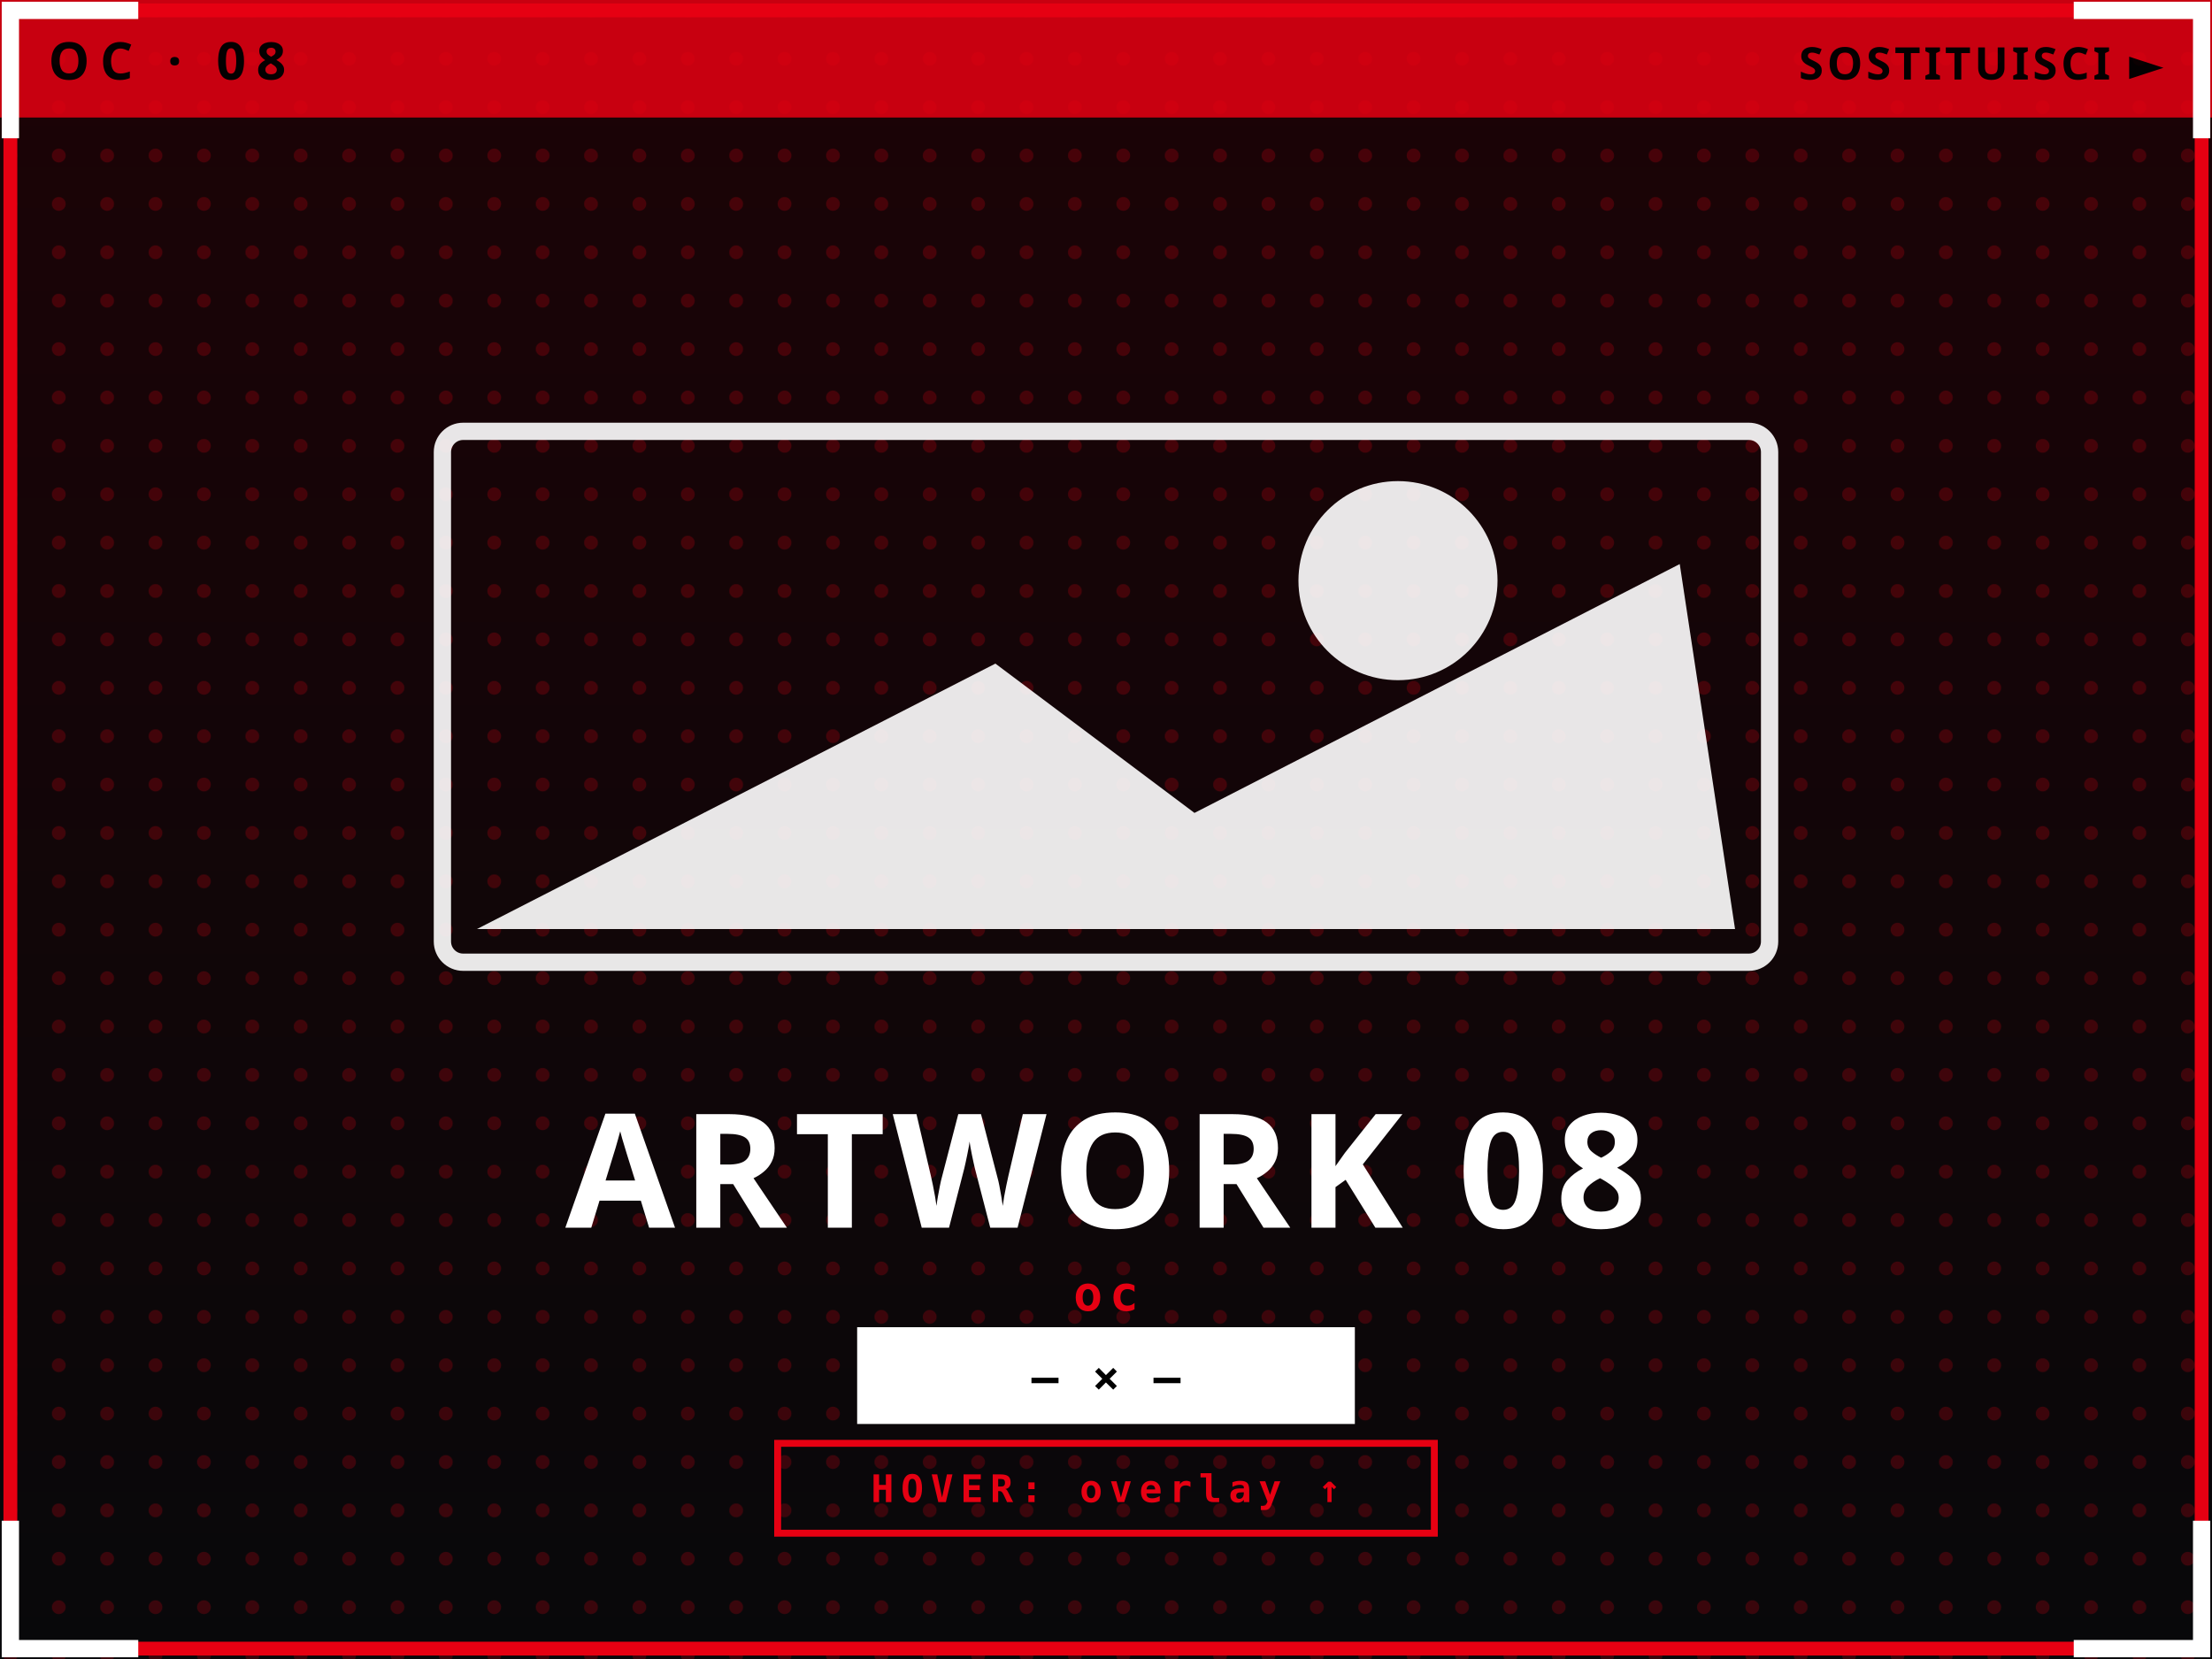
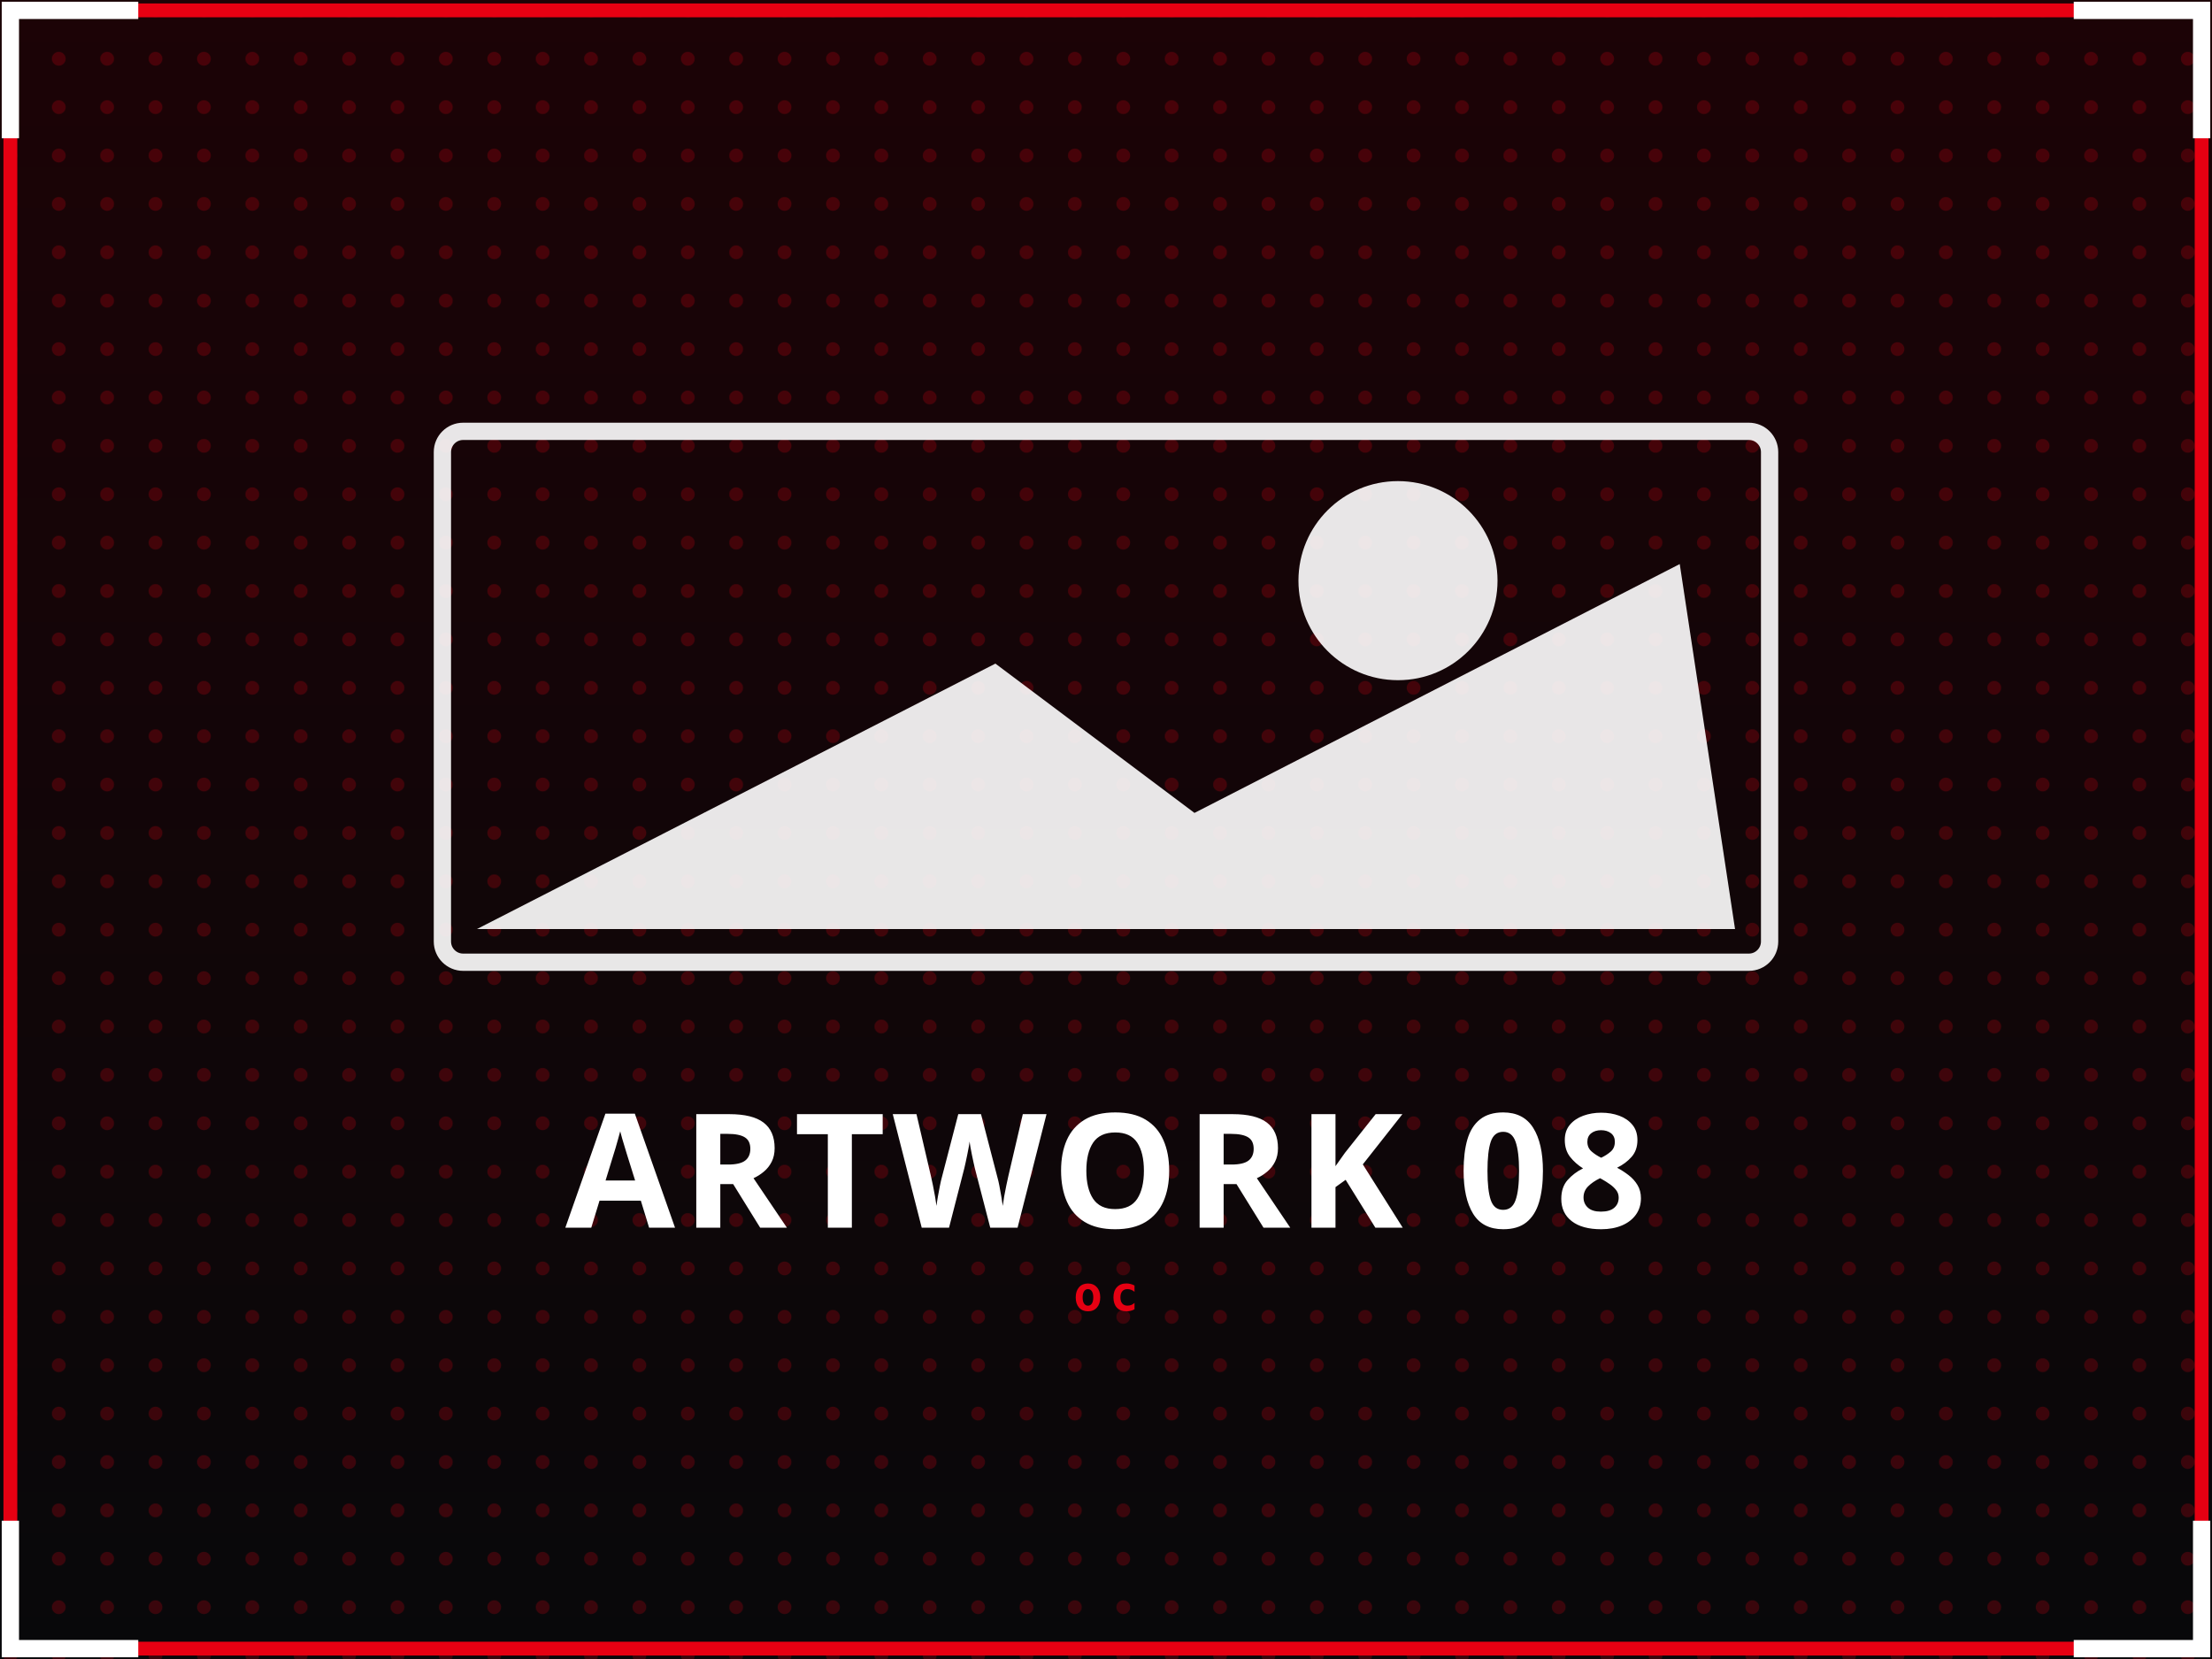
<svg xmlns="http://www.w3.org/2000/svg" viewBox="0 0 640 480" font-family="'Arial Narrow',Impact,sans-serif">
  <defs>
    <pattern id="d640480" width="14" height="14" patternUnits="userSpaceOnUse">
      <circle cx="3" cy="3" r="2" fill="#e60012" opacity="0.22" />
    </pattern>
    <linearGradient id="g640480" x1="0" y1="0" x2="0" y2="1">
      <stop offset="0%" stop-color="#1c0306" />
      <stop offset="100%" stop-color="#08080a" />
    </linearGradient>
  </defs>
  <rect width="640" height="480" fill="url(#g640480)" />
  <rect width="640" height="480" fill="url(#d640480)" />
-   <g opacity="0.85">
-     <rect x="0" y="0" width="640" height="34" fill="#e60012" />
-     <text x="14" y="23" fill="#000" font-size="15" font-weight="bold" letter-spacing="3">OC · 08</text>
-     <text x="626" y="23" fill="#000" font-size="13" font-weight="bold" letter-spacing="1" text-anchor="end">SOSTITUISCI ►</text>
-   </g>
  <rect x="128.0" y="124.8" width="384.0" height="153.6" rx="6" fill="none" stroke="#fff" stroke-width="5" opacity="0.9" />
  <circle cx="404.48" cy="168.0" r="28.8" fill="#fff" opacity="0.9" />
  <path d="M138.0,268.8 L288.0,192.0 L345.6,235.2 L486.0,163.2 L502.0,268.8 Z" fill="#fff" opacity="0.9" />
  <text x="320.0" y="355.2" fill="#fff" font-size="46" font-weight="bold" text-anchor="middle" letter-spacing="2">ARTWORK 08</text>
  <text x="320.0" y="379.2" fill="#e60012" font-size="14" font-weight="bold" text-anchor="middle" letter-spacing="2" font-family="monospace">oc</text>
-   <rect x="248.0" y="384.0" width="144" height="28" fill="#fff" />
-   <text x="320.0" y="403.0" fill="#000" font-size="13" font-weight="bold" text-anchor="middle" letter-spacing="1" font-family="monospace">— × —</text>
-   <rect x="225.0" y="417.6" width="190" height="26" fill="none" stroke="#e60012" stroke-width="2" />
-   <text x="320.0" y="434.6" fill="#e60012" font-size="11" font-weight="bold" text-anchor="middle" letter-spacing="2" font-family="monospace">HOVER: overlay ↑</text>
  <rect x="3" y="3" width="634" height="474" fill="none" stroke="#e60012" stroke-width="4" />
  <path d="M3,40 L3,3 L40,3" fill="none" stroke="#fff" stroke-width="5" />
  <path d="M600,3 L637,3 L637,40" fill="none" stroke="#fff" stroke-width="5" />
  <path d="M3,440 L3,477 L40,477" fill="none" stroke="#fff" stroke-width="5" />
  <path d="M600,477 L637,477 L637,440" fill="none" stroke="#fff" stroke-width="5" />
</svg>
